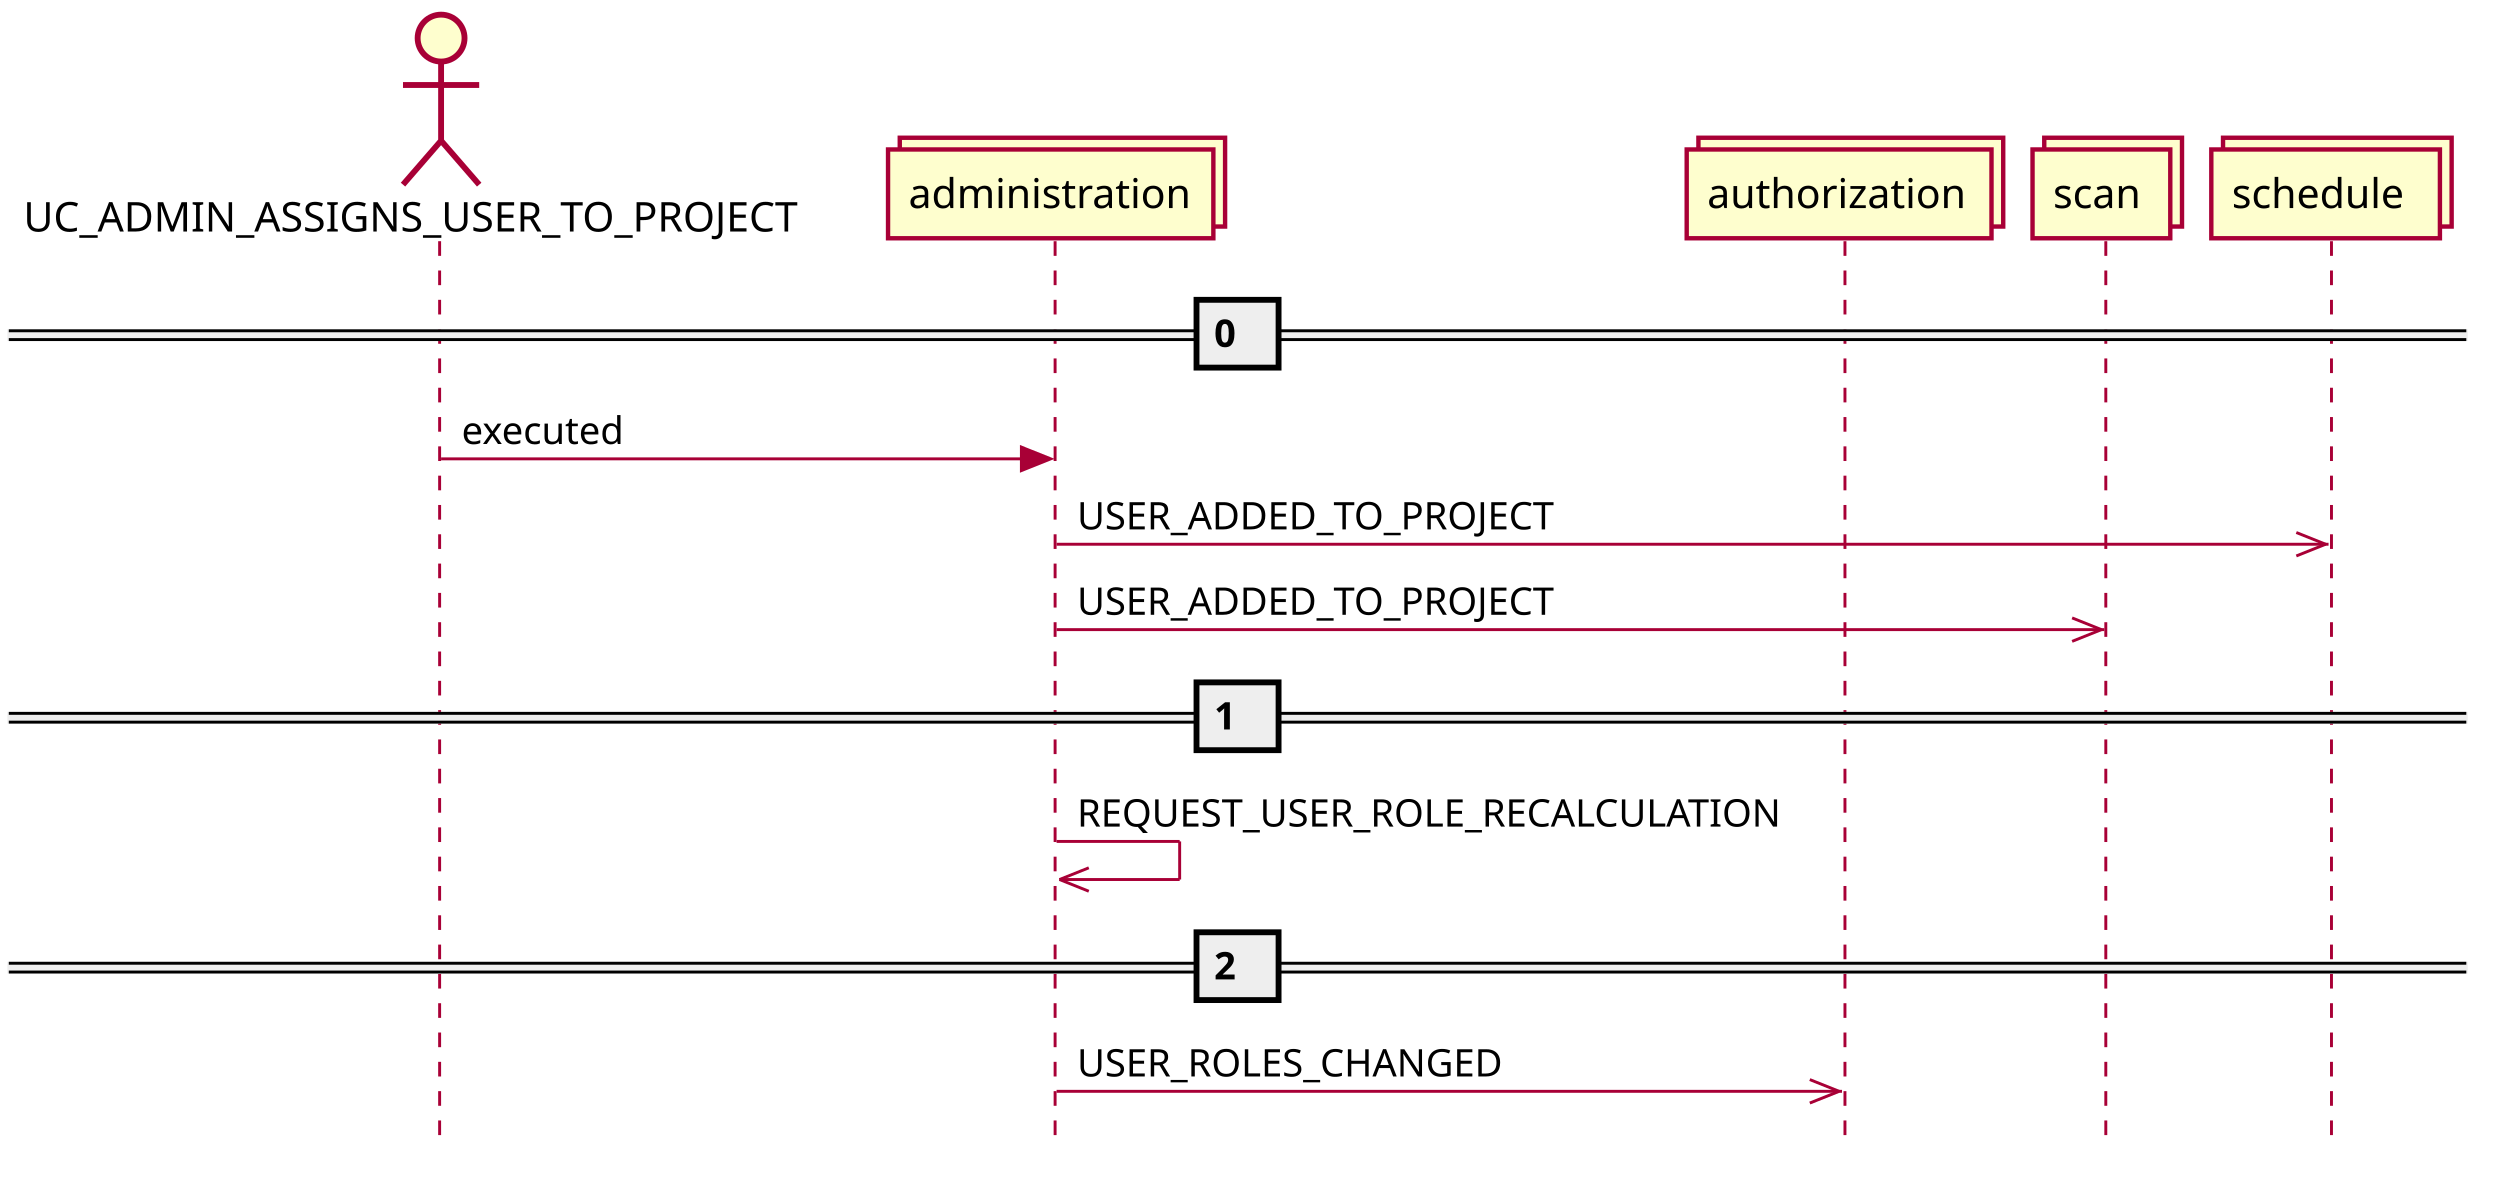
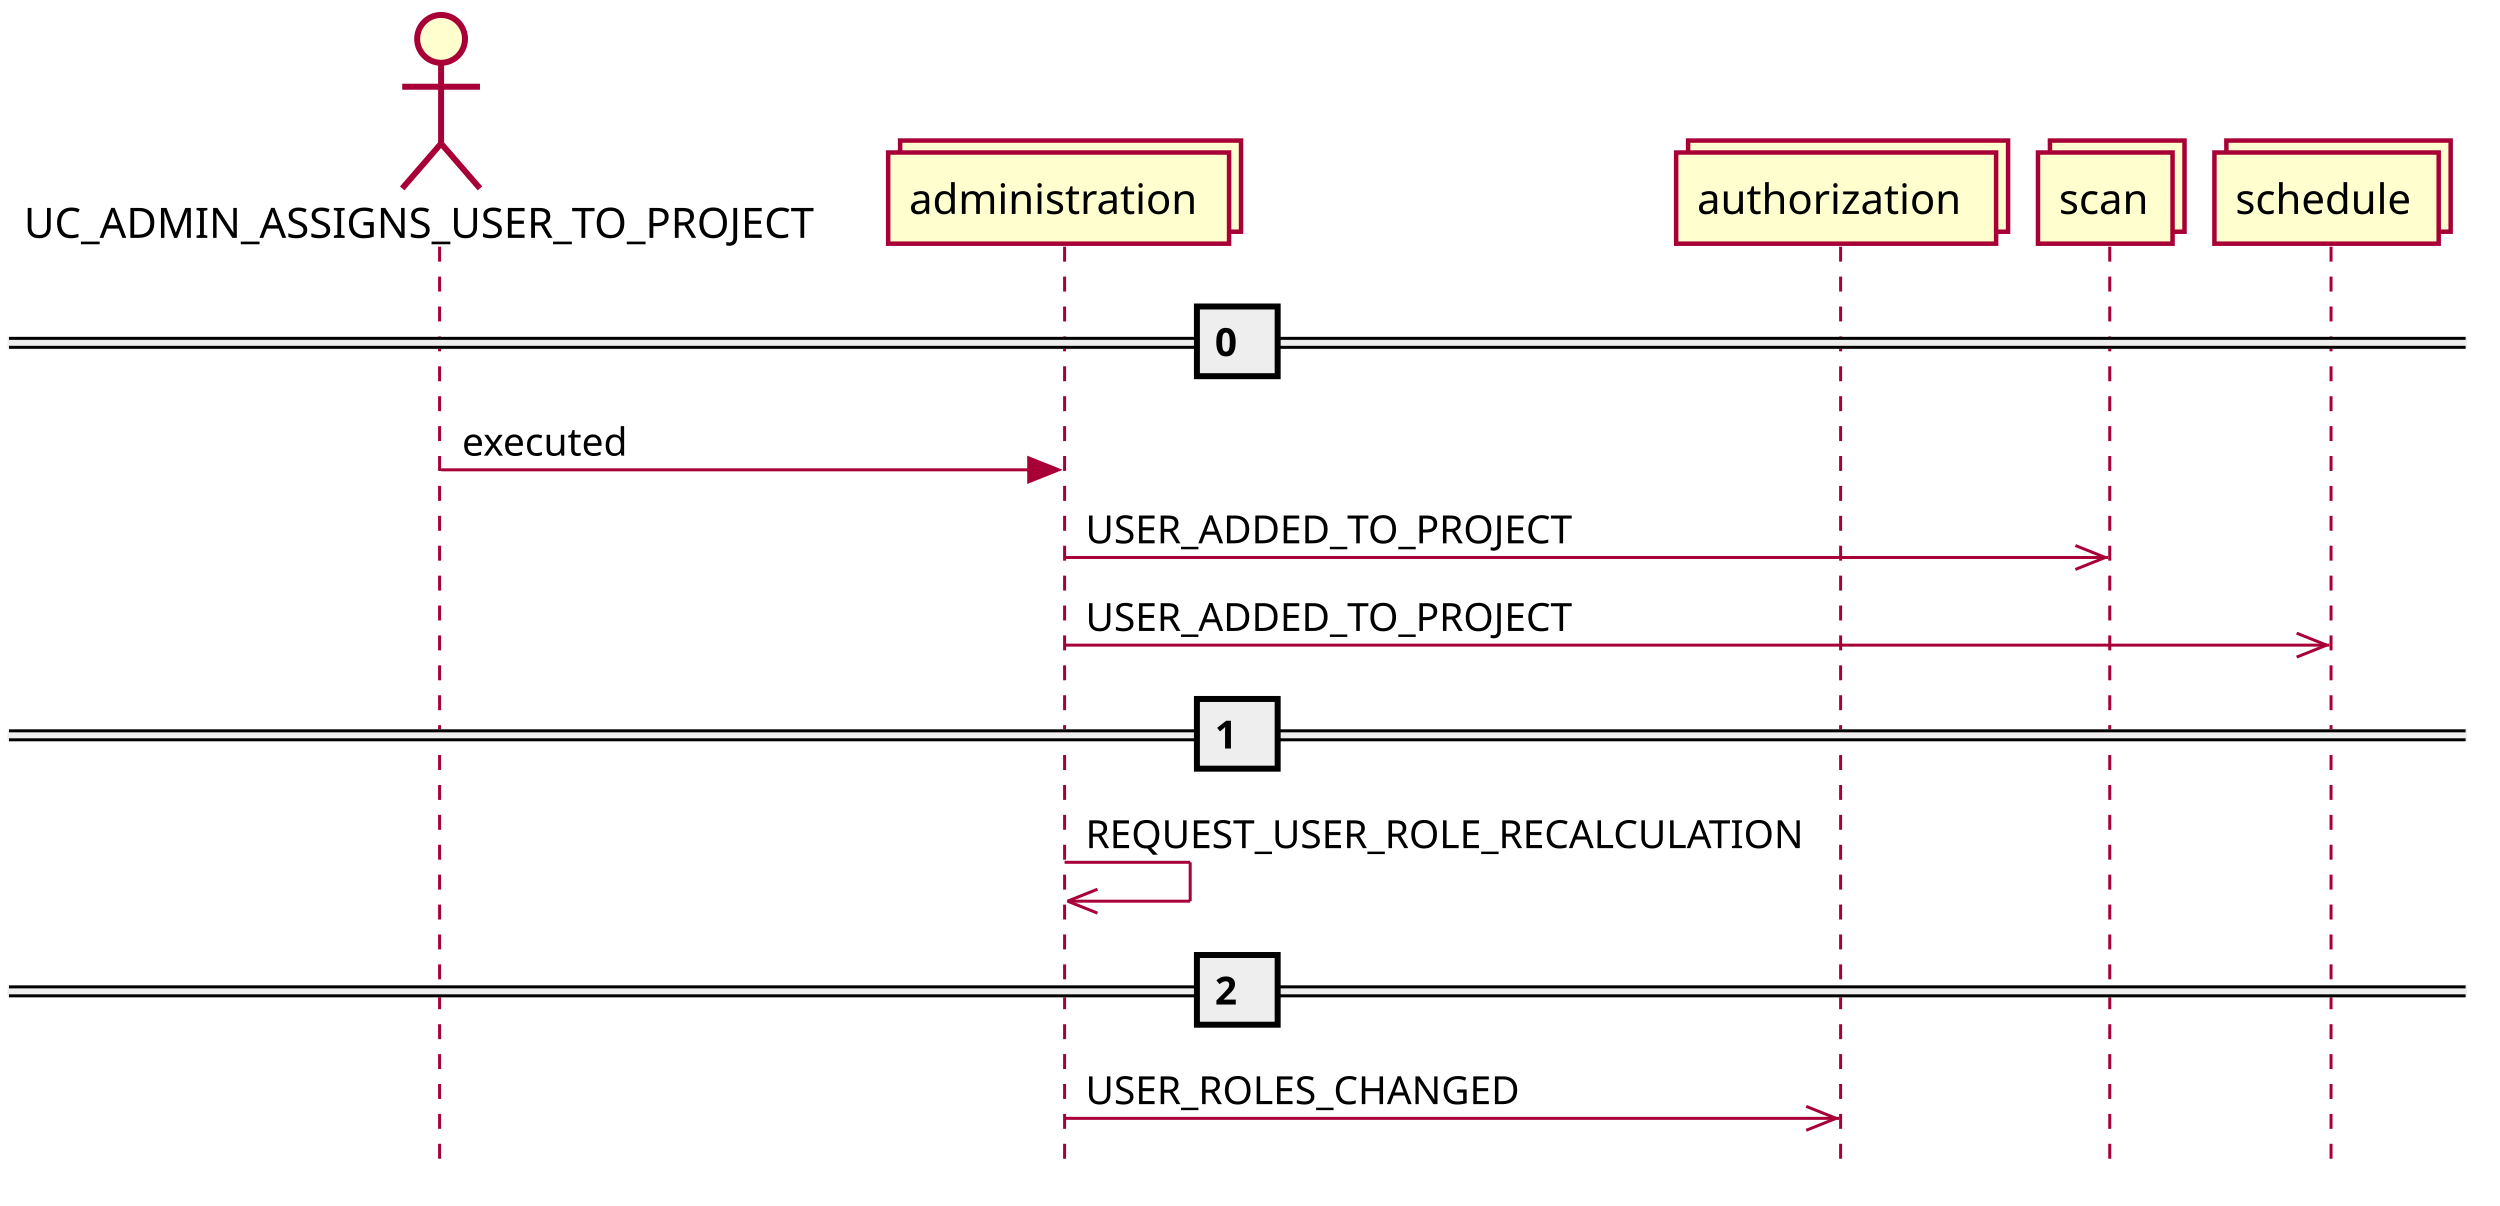
- <svg xmlns="http://www.w3.org/2000/svg" contentScriptType="application/ecmascript" contentStyleType="text/css" height="402px" preserveAspectRatio="none" style="width:853px;height:402px;" version="1.1" viewBox="0 0 853 402" width="853px" zoomAndPan="magnify">
+ <svg xmlns="http://www.w3.org/2000/svg" contentScriptType="application/ecmascript" contentStyleType="text/css" height="403px" preserveAspectRatio="none" style="width:836px;height:403px;" version="1.1" viewBox="0 0 836 403" width="836px" zoomAndPan="magnify">
  <defs />
  <g>
-     <line style="stroke: #A80036; stroke-width: 1.0; stroke-dasharray: 5.0,5.0;" x1="150" x2="150" y1="82.297" y2="390.359" />
-     <line style="stroke: #A80036; stroke-width: 1.0; stroke-dasharray: 5.0,5.0;" x1="360" x2="360" y1="82.297" y2="390.359" />
-     <line style="stroke: #A80036; stroke-width: 1.0; stroke-dasharray: 5.0,5.0;" x1="629.5" x2="629.5" y1="82.297" y2="390.359" />
-     <line style="stroke: #A80036; stroke-width: 1.0; stroke-dasharray: 5.0,5.0;" x1="718.5" x2="718.5" y1="82.297" y2="390.359" />
-     <line style="stroke: #A80036; stroke-width: 1.0; stroke-dasharray: 5.0,5.0;" x1="795.5" x2="795.5" y1="82.297" y2="390.359" />
-     <text fill="#000000" font-family="sans-serif" font-size="14" lengthAdjust="spacingAndGlyphs" textLength="279" x="8" y="78.995">UC_ADMIN_ASSIGNS_USER_TO_PROJECT</text>
-     <ellipse cx="150.5" cy="13" fill="#FEFECE" rx="8" ry="8" style="stroke: #A80036; stroke-width: 2.0;" />
-     <path d="M150.5,21 L150.5,48 M137.5,29 L163.5,29 M150.5,48 L137.5,63 M150.5,48 L163.5,63 " fill="none" style="stroke: #A80036; stroke-width: 2.0;" />
-     <rect fill="#FEFECE" height="30.297" style="stroke: #A80036; stroke-width: 1.5;" width="111" x="307" y="47" />
-     <rect fill="#FEFECE" height="30.297" style="stroke: #A80036; stroke-width: 1.5;" width="111" x="303" y="51" />
-     <text fill="#000000" font-family="sans-serif" font-size="14" lengthAdjust="spacingAndGlyphs" textLength="97" x="310" y="70.995">administration</text>
-     <rect fill="#FEFECE" height="30.297" style="stroke: #A80036; stroke-width: 1.5;" width="104" x="579.5" y="47" />
-     <rect fill="#FEFECE" height="30.297" style="stroke: #A80036; stroke-width: 1.5;" width="104" x="575.5" y="51" />
-     <text fill="#000000" font-family="sans-serif" font-size="14" lengthAdjust="spacingAndGlyphs" textLength="90" x="582.5" y="70.995">authorization</text>
-     <rect fill="#FEFECE" height="30.297" style="stroke: #A80036; stroke-width: 1.5;" width="47" x="697.5" y="47" />
-     <rect fill="#FEFECE" height="30.297" style="stroke: #A80036; stroke-width: 1.5;" width="47" x="693.5" y="51" />
-     <text fill="#000000" font-family="sans-serif" font-size="14" lengthAdjust="spacingAndGlyphs" textLength="33" x="700.5" y="70.995">scan</text>
-     <rect fill="#FEFECE" height="30.297" style="stroke: #A80036; stroke-width: 1.5;" width="78" x="758.5" y="47" />
-     <rect fill="#FEFECE" height="30.297" style="stroke: #A80036; stroke-width: 1.5;" width="78" x="754.5" y="51" />
-     <text fill="#000000" font-family="sans-serif" font-size="14" lengthAdjust="spacingAndGlyphs" textLength="64" x="761.5" y="70.995">schedule</text>
-     <rect fill="#EEEEEE" height="3" style="stroke: #EEEEEE; stroke-width: 1.0;" width="838.5" x="3" y="112.863" />
-     <line style="stroke: #000000; stroke-width: 1.0;" x1="3" x2="841.5" y1="112.863" y2="112.863" />
-     <line style="stroke: #000000; stroke-width: 1.0;" x1="3" x2="841.5" y1="115.863" y2="115.863" />
-     <rect fill="#EEEEEE" height="23.133" style="stroke: #000000; stroke-width: 2.0;" width="28" x="408.25" y="102.297" />
-     <text fill="#000000" font-family="sans-serif" font-size="13" font-weight="bold" lengthAdjust="spacingAndGlyphs" textLength="9" x="414.25" y="118.364">0</text>
-     <polygon fill="#A80036" points="348.5,152.562,358.5,156.562,348.5,160.562" style="stroke: #A80036; stroke-width: 1.0;" />
-     <line style="stroke: #A80036; stroke-width: 1.0;" x1="150.5" x2="354.5" y1="156.562" y2="156.562" />
-     <text fill="#000000" font-family="sans-serif" font-size="13" lengthAdjust="spacingAndGlyphs" textLength="59" x="157.5" y="151.497">executed</text>
-     <line style="stroke: #A80036; stroke-width: 1.0;" x1="793.5" x2="783.5" y1="185.695" y2="181.695" />
-     <line style="stroke: #A80036; stroke-width: 1.0;" x1="793.5" x2="783.5" y1="185.695" y2="189.695" />
-     <line style="stroke: #A80036; stroke-width: 1.0;" x1="360.5" x2="794.5" y1="185.695" y2="185.695" />
-     <text fill="#000000" font-family="sans-serif" font-size="13" lengthAdjust="spacingAndGlyphs" textLength="173" x="367.5" y="180.629">USER_ADDED_TO_PROJECT</text>
-     <line style="stroke: #A80036; stroke-width: 1.0;" x1="717" x2="707" y1="214.828" y2="210.828" />
-     <line style="stroke: #A80036; stroke-width: 1.0;" x1="717" x2="707" y1="214.828" y2="218.828" />
-     <line style="stroke: #A80036; stroke-width: 1.0;" x1="360.5" x2="718" y1="214.828" y2="214.828" />
-     <text fill="#000000" font-family="sans-serif" font-size="13" lengthAdjust="spacingAndGlyphs" textLength="173" x="367.5" y="209.762">USER_ADDED_TO_PROJECT</text>
-     <rect fill="#EEEEEE" height="3" style="stroke: #EEEEEE; stroke-width: 1.0;" width="838.5" x="3" y="243.394" />
-     <line style="stroke: #000000; stroke-width: 1.0;" x1="3" x2="841.5" y1="243.394" y2="243.394" />
-     <line style="stroke: #000000; stroke-width: 1.0;" x1="3" x2="841.5" y1="246.394" y2="246.394" />
-     <rect fill="#EEEEEE" height="23.133" style="stroke: #000000; stroke-width: 2.0;" width="28" x="408.25" y="232.828" />
-     <text fill="#000000" font-family="sans-serif" font-size="13" font-weight="bold" lengthAdjust="spacingAndGlyphs" textLength="9" x="414.25" y="248.895">1</text>
-     <line style="stroke: #A80036; stroke-width: 1.0;" x1="360.5" x2="402.5" y1="287.094" y2="287.094" />
-     <line style="stroke: #A80036; stroke-width: 1.0;" x1="402.5" x2="402.5" y1="287.094" y2="300.094" />
-     <line style="stroke: #A80036; stroke-width: 1.0;" x1="361.5" x2="402.5" y1="300.094" y2="300.094" />
-     <line style="stroke: #A80036; stroke-width: 1.0;" x1="361.5" x2="371.5" y1="300.094" y2="296.094" />
-     <line style="stroke: #A80036; stroke-width: 1.0;" x1="361.5" x2="371.5" y1="300.094" y2="304.094" />
-     <text fill="#000000" font-family="sans-serif" font-size="13" lengthAdjust="spacingAndGlyphs" textLength="255" x="367.5" y="282.028">REQUEST_USER_ROLE_RECALCULATION</text>
-     <rect fill="#EEEEEE" height="3" style="stroke: #EEEEEE; stroke-width: 1.0;" width="838.5" x="3" y="328.66" />
-     <line style="stroke: #000000; stroke-width: 1.0;" x1="3" x2="841.5" y1="328.66" y2="328.66" />
-     <line style="stroke: #000000; stroke-width: 1.0;" x1="3" x2="841.5" y1="331.66" y2="331.66" />
-     <rect fill="#EEEEEE" height="23.133" style="stroke: #000000; stroke-width: 2.0;" width="28" x="408.25" y="318.094" />
-     <text fill="#000000" font-family="sans-serif" font-size="13" font-weight="bold" lengthAdjust="spacingAndGlyphs" textLength="9" x="414.25" y="334.161">2</text>
-     <line style="stroke: #A80036; stroke-width: 1.0;" x1="627.5" x2="617.5" y1="372.359" y2="368.359" />
-     <line style="stroke: #A80036; stroke-width: 1.0;" x1="627.5" x2="617.5" y1="372.359" y2="376.359" />
-     <line style="stroke: #A80036; stroke-width: 1.0;" x1="360.5" x2="628.5" y1="372.359" y2="372.359" />
-     <text fill="#000000" font-family="sans-serif" font-size="13" lengthAdjust="spacingAndGlyphs" textLength="157" x="367.5" y="367.293">USER_ROLES_CHANGED</text>
+     <line style="stroke: #A80036; stroke-width: 1.0; stroke-dasharray: 5.0,5.0;" x1="147" x2="147" y1="82.488" y2="391.973" />
+     <line style="stroke: #A80036; stroke-width: 1.0; stroke-dasharray: 5.0,5.0;" x1="356" x2="356" y1="82.488" y2="391.973" />
+     <line style="stroke: #A80036; stroke-width: 1.0; stroke-dasharray: 5.0,5.0;" x1="615.5" x2="615.5" y1="82.488" y2="391.973" />
+     <line style="stroke: #A80036; stroke-width: 1.0; stroke-dasharray: 5.0,5.0;" x1="705.5" x2="705.5" y1="82.488" y2="391.973" />
+     <line style="stroke: #A80036; stroke-width: 1.0; stroke-dasharray: 5.0,5.0;" x1="779.5" x2="779.5" y1="82.488" y2="391.973" />
+     <text fill="#000000" font-family="sans-serif" font-size="14" lengthAdjust="spacingAndGlyphs" textLength="273" x="8" y="79.535">UC_ADMIN_ASSIGNS_USER_TO_PROJECT</text>
+     <ellipse cx="147.5" cy="13" fill="#FEFECE" rx="8" ry="8" style="stroke: #A80036; stroke-width: 2.0;" />
+     <path d="M147.5,21 L147.5,48 M134.5,29 L160.5,29 M147.5,48 L134.5,63 M147.5,48 L160.5,63 " fill="none" style="stroke: #A80036; stroke-width: 2.0;" />
+     <rect fill="#FEFECE" height="30.488" style="stroke: #A80036; stroke-width: 1.5;" width="114" x="301" y="47" />
+     <rect fill="#FEFECE" height="30.488" style="stroke: #A80036; stroke-width: 1.5;" width="114" x="297" y="51" />
+     <text fill="#000000" font-family="sans-serif" font-size="14" lengthAdjust="spacingAndGlyphs" textLength="100" x="304" y="71.535">administration</text>
+     <rect fill="#FEFECE" height="30.488" style="stroke: #A80036; stroke-width: 1.5;" width="107" x="564.5" y="47" />
+     <rect fill="#FEFECE" height="30.488" style="stroke: #A80036; stroke-width: 1.5;" width="107" x="560.5" y="51" />
+     <text fill="#000000" font-family="sans-serif" font-size="14" lengthAdjust="spacingAndGlyphs" textLength="93" x="567.5" y="71.535">authorization</text>
+     <rect fill="#FEFECE" height="30.488" style="stroke: #A80036; stroke-width: 1.5;" width="45" x="685.5" y="47" />
+     <rect fill="#FEFECE" height="30.488" style="stroke: #A80036; stroke-width: 1.5;" width="45" x="681.5" y="51" />
+     <text fill="#000000" font-family="sans-serif" font-size="14" lengthAdjust="spacingAndGlyphs" textLength="31" x="688.5" y="71.535">scan</text>
+     <rect fill="#FEFECE" height="30.488" style="stroke: #A80036; stroke-width: 1.5;" width="75" x="744.5" y="47" />
+     <rect fill="#FEFECE" height="30.488" style="stroke: #A80036; stroke-width: 1.5;" width="75" x="740.5" y="51" />
+     <text fill="#000000" font-family="sans-serif" font-size="14" lengthAdjust="spacingAndGlyphs" textLength="61" x="747.5" y="71.535">schedule</text>
+     <rect fill="#EEEEEE" height="3" style="stroke: #EEEEEE; stroke-width: 1.0;" width="821.5" x="3" y="113.144" />
+     <line style="stroke: #000000; stroke-width: 1.0;" x1="3" x2="824.5" y1="113.144" y2="113.144" />
+     <line style="stroke: #000000; stroke-width: 1.0;" x1="3" x2="824.5" y1="116.144" y2="116.144" />
+     <rect fill="#EEEEEE" height="23.311" style="stroke: #000000; stroke-width: 2.0;" width="27" x="400.25" y="102.488" />
+     <text fill="#000000" font-family="sans-serif" font-size="13" font-weight="bold" lengthAdjust="spacingAndGlyphs" textLength="9" x="406.25" y="119.057">0</text>
+     <polygon fill="#A80036" points="344,153.109,354,157.109,344,161.109" style="stroke: #A80036; stroke-width: 1.0;" />
+     <line style="stroke: #A80036; stroke-width: 1.0;" x1="147.5" x2="350" y1="157.109" y2="157.109" />
+     <text fill="#000000" font-family="sans-serif" font-size="13" lengthAdjust="spacingAndGlyphs" textLength="57" x="154.5" y="152.367">executed</text>
+     <line style="stroke: #A80036; stroke-width: 1.0;" x1="704" x2="694" y1="186.42" y2="182.42" />
+     <line style="stroke: #A80036; stroke-width: 1.0;" x1="704" x2="694" y1="186.42" y2="190.42" />
+     <line style="stroke: #A80036; stroke-width: 1.0;" x1="356" x2="705" y1="186.42" y2="186.42" />
+     <text fill="#000000" font-family="sans-serif" font-size="13" lengthAdjust="spacingAndGlyphs" textLength="169" x="363" y="181.678">USER_ADDED_TO_PROJECT</text>
+     <line style="stroke: #A80036; stroke-width: 1.0;" x1="778" x2="768" y1="215.731" y2="211.731" />
+     <line style="stroke: #A80036; stroke-width: 1.0;" x1="778" x2="768" y1="215.731" y2="219.731" />
+     <line style="stroke: #A80036; stroke-width: 1.0;" x1="356" x2="779" y1="215.731" y2="215.731" />
+     <text fill="#000000" font-family="sans-serif" font-size="13" lengthAdjust="spacingAndGlyphs" textLength="169" x="363" y="210.988">USER_ADDED_TO_PROJECT</text>
+     <rect fill="#EEEEEE" height="3" style="stroke: #EEEEEE; stroke-width: 1.0;" width="821.5" x="3" y="244.386" />
+     <line style="stroke: #000000; stroke-width: 1.0;" x1="3" x2="824.5" y1="244.386" y2="244.386" />
+     <line style="stroke: #000000; stroke-width: 1.0;" x1="3" x2="824.5" y1="247.386" y2="247.386" />
+     <rect fill="#EEEEEE" height="23.311" style="stroke: #000000; stroke-width: 2.0;" width="27" x="400.25" y="233.731" />
+     <text fill="#000000" font-family="sans-serif" font-size="13" font-weight="bold" lengthAdjust="spacingAndGlyphs" textLength="9" x="406.25" y="250.299">1</text>
+     <line style="stroke: #A80036; stroke-width: 1.0;" x1="356" x2="398" y1="288.352" y2="288.352" />
+     <line style="stroke: #A80036; stroke-width: 1.0;" x1="398" x2="398" y1="288.352" y2="301.352" />
+     <line style="stroke: #A80036; stroke-width: 1.0;" x1="357" x2="398" y1="301.352" y2="301.352" />
+     <line style="stroke: #A80036; stroke-width: 1.0;" x1="357" x2="367" y1="301.352" y2="297.352" />
+     <line style="stroke: #A80036; stroke-width: 1.0;" x1="357" x2="367" y1="301.352" y2="305.352" />
+     <text fill="#000000" font-family="sans-serif" font-size="13" lengthAdjust="spacingAndGlyphs" textLength="246" x="363" y="283.609">REQUEST_USER_ROLE_RECALCULATION</text>
+     <rect fill="#EEEEEE" height="3" style="stroke: #EEEEEE; stroke-width: 1.0;" width="821.5" x="3" y="330.007" />
+     <line style="stroke: #000000; stroke-width: 1.0;" x1="3" x2="824.5" y1="330.007" y2="330.007" />
+     <line style="stroke: #000000; stroke-width: 1.0;" x1="3" x2="824.5" y1="333.007" y2="333.007" />
+     <rect fill="#EEEEEE" height="23.311" style="stroke: #000000; stroke-width: 2.0;" width="27" x="400.25" y="319.352" />
+     <text fill="#000000" font-family="sans-serif" font-size="13" font-weight="bold" lengthAdjust="spacingAndGlyphs" textLength="9" x="406.25" y="335.92">2</text>
+     <line style="stroke: #A80036; stroke-width: 1.0;" x1="614" x2="604" y1="373.973" y2="369.973" />
+     <line style="stroke: #A80036; stroke-width: 1.0;" x1="614" x2="604" y1="373.973" y2="377.973" />
+     <line style="stroke: #A80036; stroke-width: 1.0;" x1="356" x2="615" y1="373.973" y2="373.973" />
+     <text fill="#000000" font-family="sans-serif" font-size="13" lengthAdjust="spacingAndGlyphs" textLength="148" x="363" y="369.231">USER_ROLES_CHANGED</text>
  </g>
</svg>
